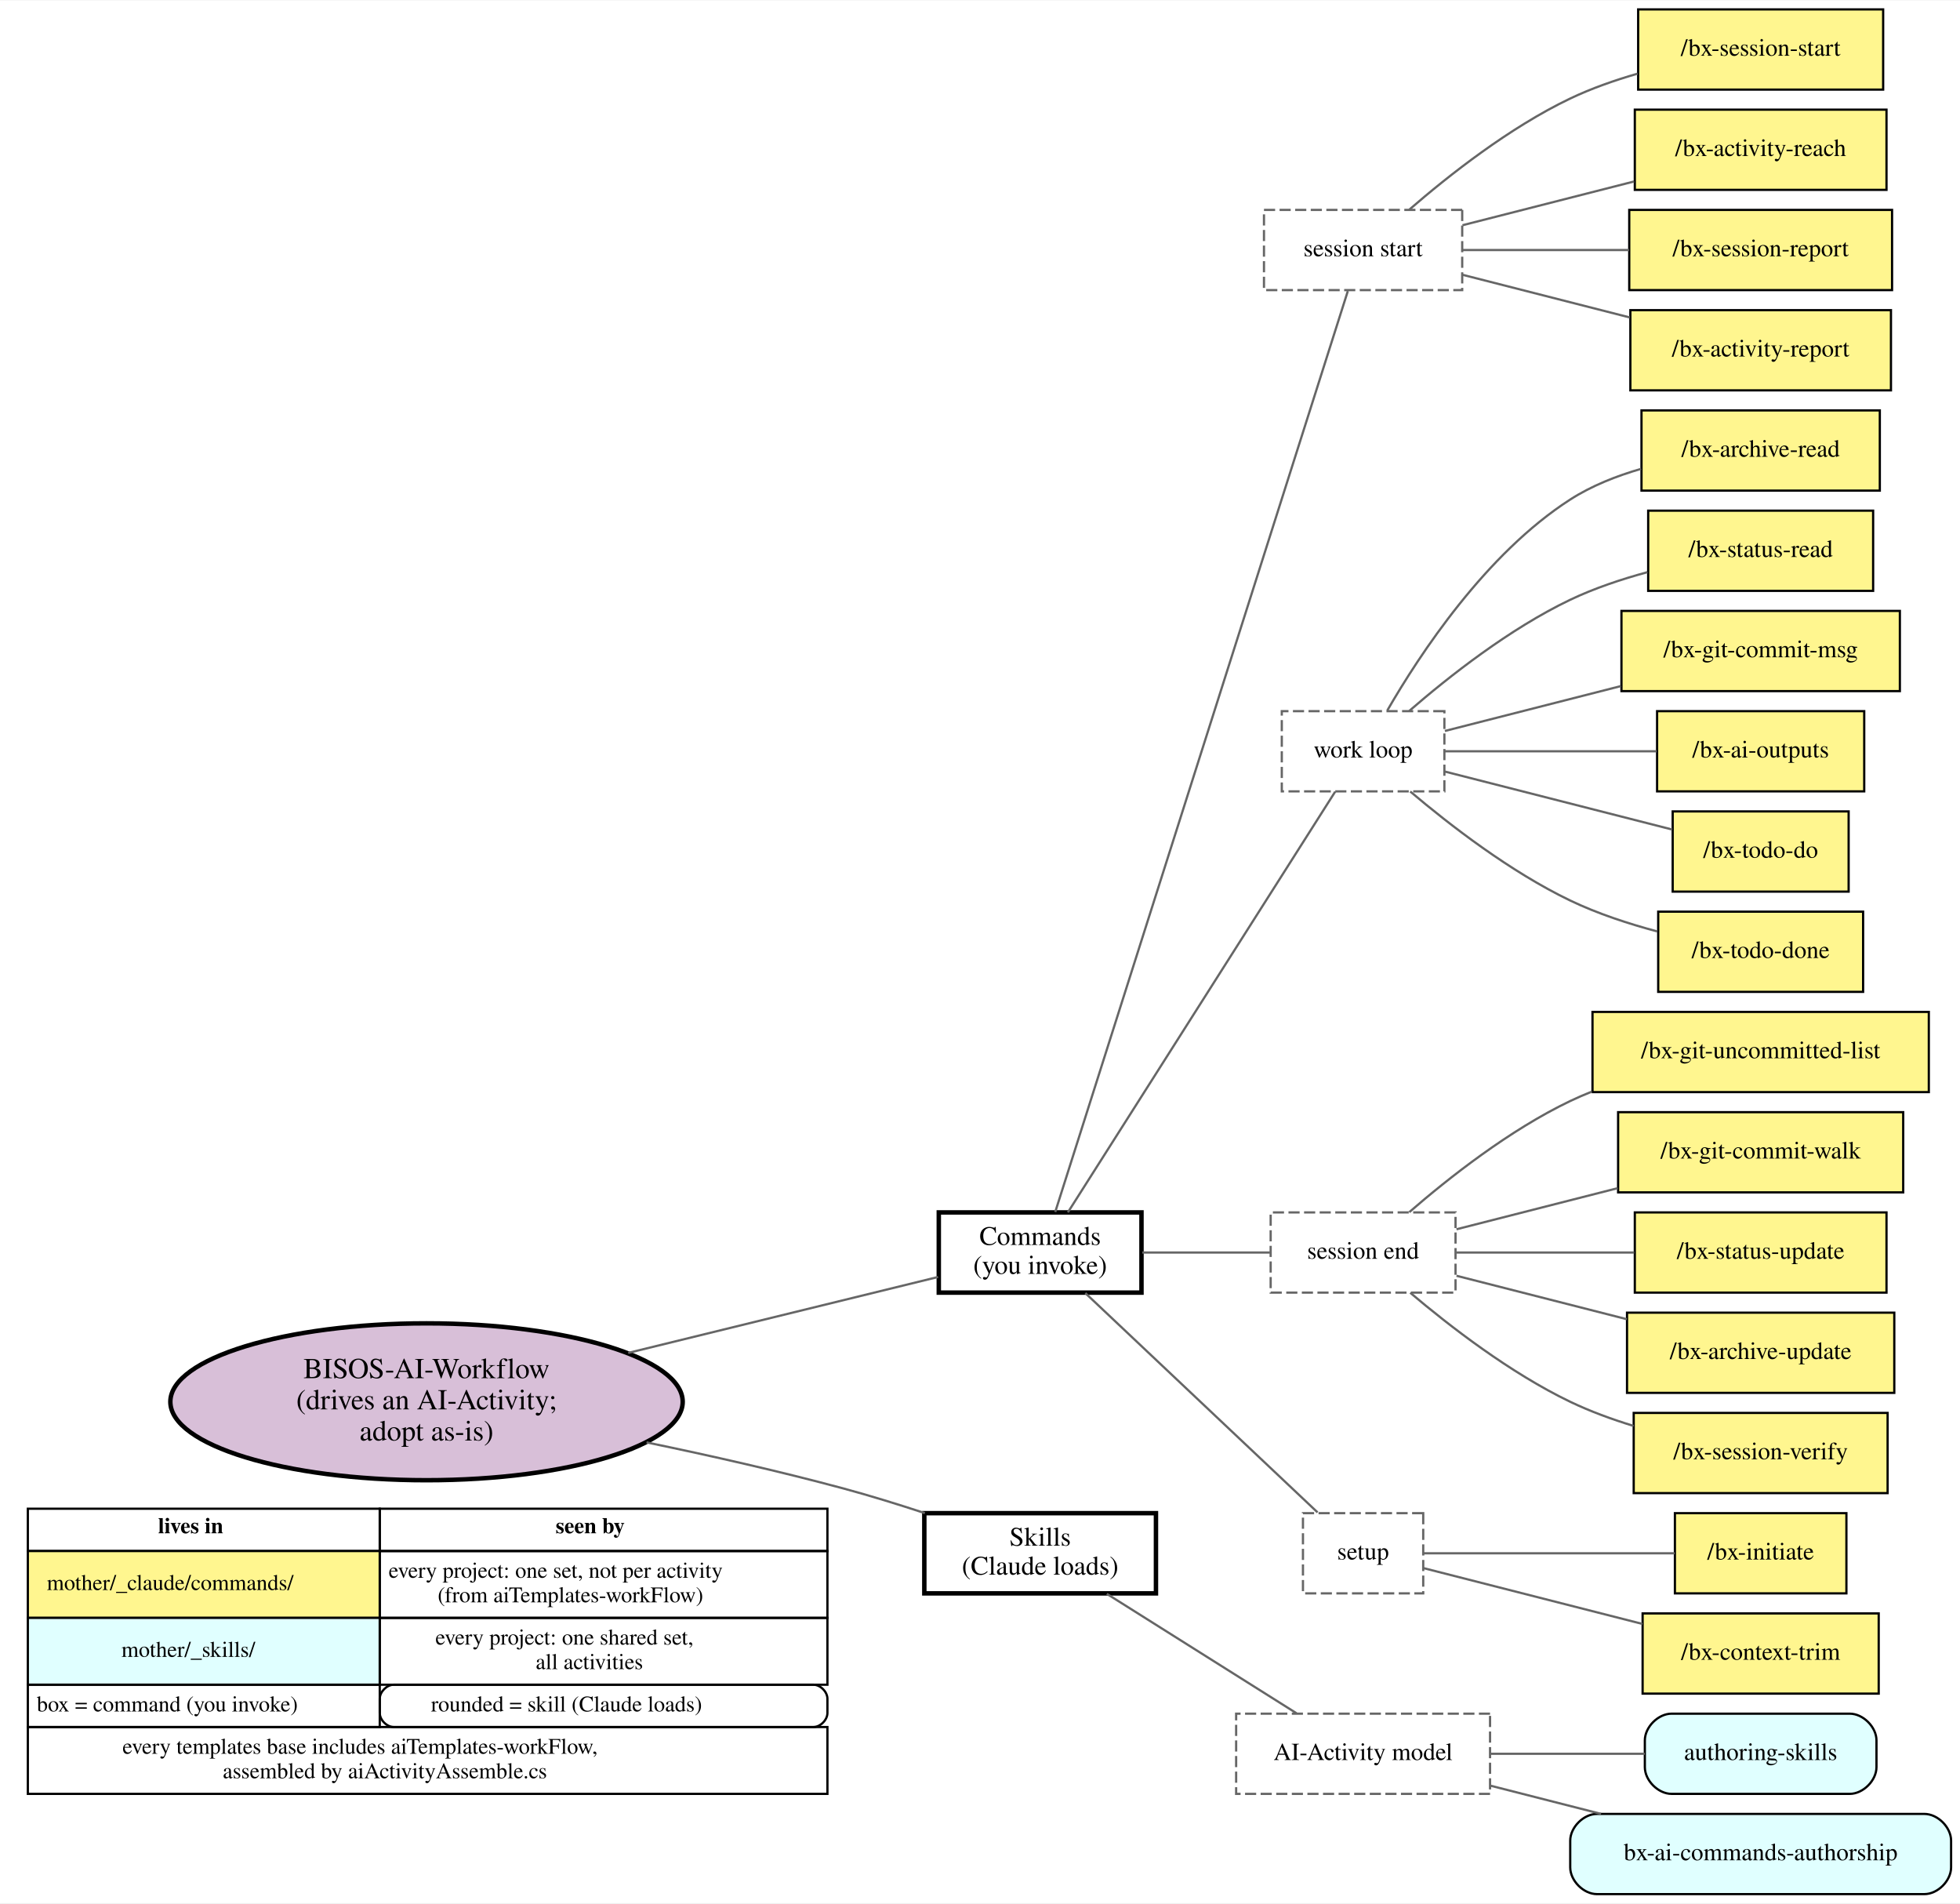
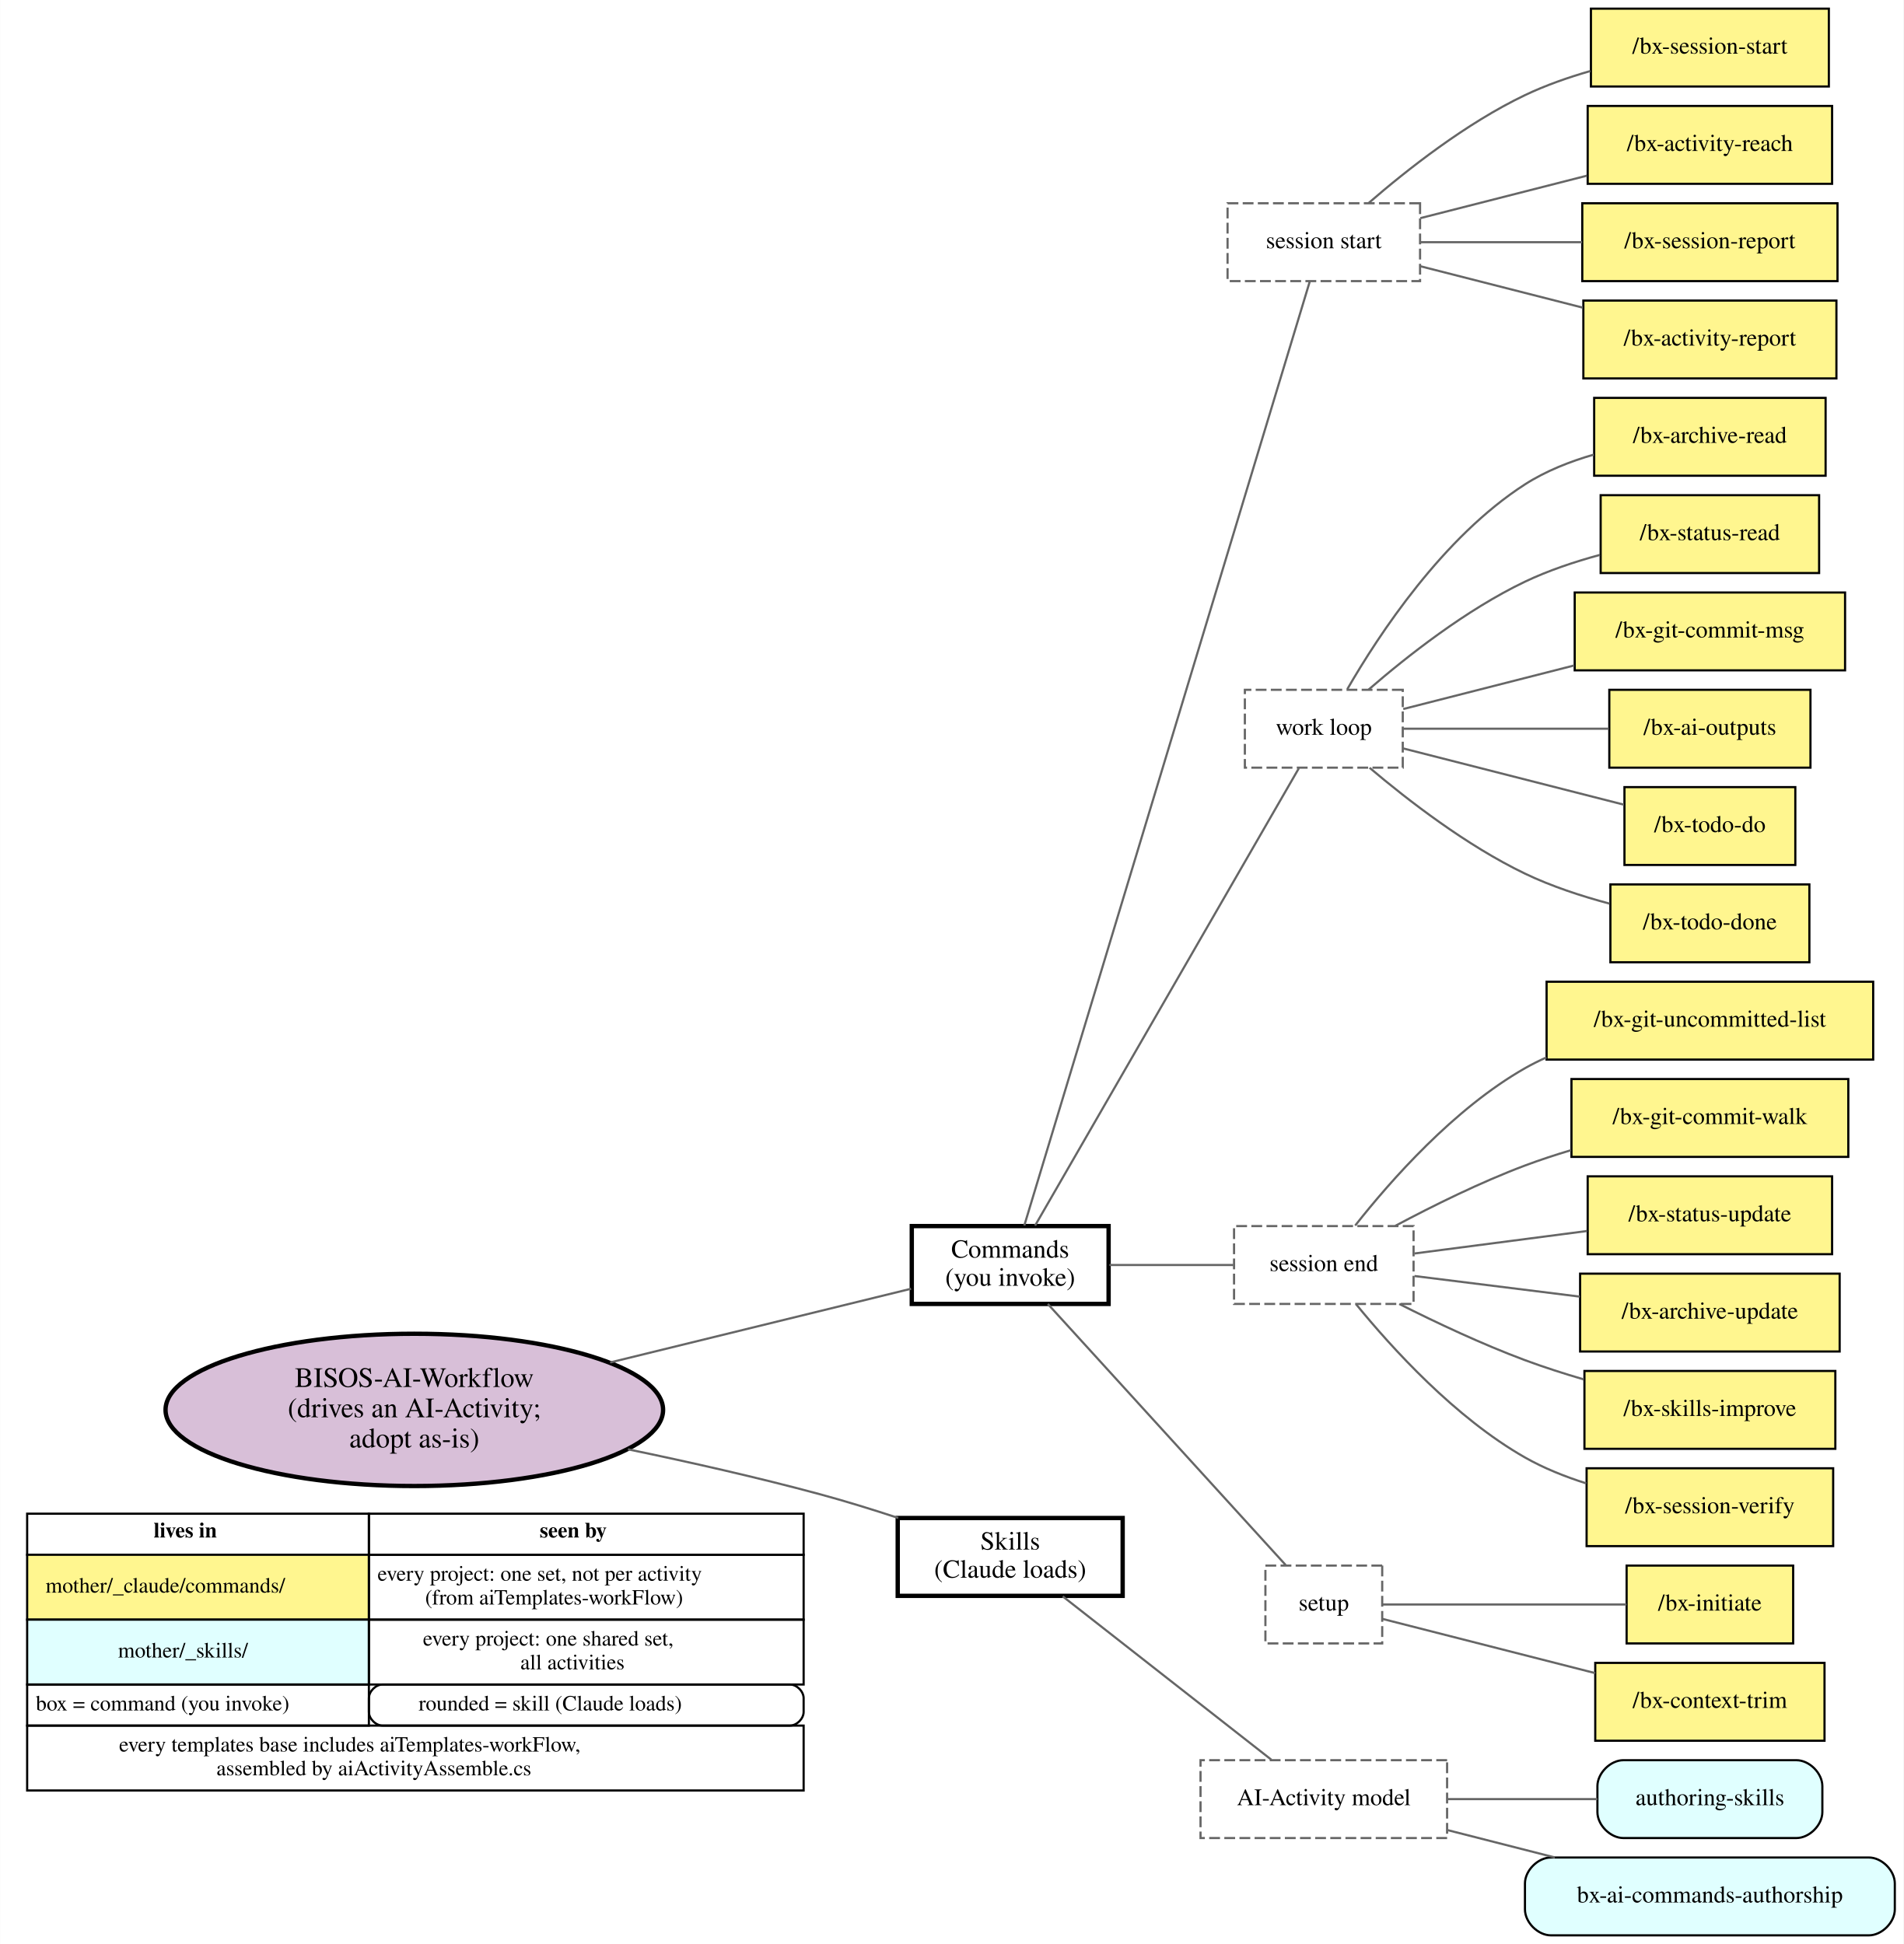
- <svg xmlns="http://www.w3.org/2000/svg" width="792pt" height="769pt" viewBox="0 0 880.00 854.00">
-   <g id="graph0" class="graph" transform="scale(1 1) rotate(0) translate(4 850)">
-     <polygon fill="white" stroke="transparent" points="-4,4 -4,-850 876,-850 876,4 -4,4" />
+ <svg xmlns="http://www.w3.org/2000/svg" width="792pt" height="809pt" viewBox="0 0 880.00 899.00">
+   <g id="graph0" class="graph" transform="scale(1 1) rotate(0) translate(4 895)">
+     <polygon fill="white" stroke="transparent" points="-4,4 -4,-895 876,-895 876,4 -4,4" />
    <g id="node1" class="node">
-       <ellipse fill="thistle" stroke="black" stroke-width="2" cx="187.5" cy="-221" rx="115.02" ry="35.21" />
-       <text text-anchor="middle" x="187.5" y="-231.6" font-family="Times,serif" font-size="13.00">BISOS-AI-Workflow</text>
-       <text text-anchor="middle" x="187.5" y="-217.6" font-family="Times,serif" font-size="13.00">(drives an AI-Activity;</text>
-       <text text-anchor="middle" x="187.5" y="-203.6" font-family="Times,serif" font-size="13.00">adopt as-is)</text>
+       <ellipse fill="thistle" stroke="black" stroke-width="2" cx="187.5" cy="-243" rx="115.02" ry="35.21" />
+       <text text-anchor="middle" x="187.5" y="-253.6" font-family="Times,serif" font-size="13.00">BISOS-AI-Workflow</text>
+       <text text-anchor="middle" x="187.5" y="-239.6" font-family="Times,serif" font-size="13.00">(drives an AI-Activity;</text>
+       <text text-anchor="middle" x="187.5" y="-225.6" font-family="Times,serif" font-size="13.00">adopt as-is)</text>
    </g>
    <g id="node2" class="node">
-       <polygon fill="none" stroke="black" stroke-width="2" points="508.5,-306 417.5,-306 417.5,-270 508.5,-270 508.5,-306" />
-       <text text-anchor="middle" x="463" y="-291.4" font-family="Times,serif" font-size="12.00">Commands</text>
-       <text text-anchor="middle" x="463" y="-278.4" font-family="Times,serif" font-size="12.00">(you invoke)</text>
+       <polygon fill="none" stroke="black" stroke-width="2" points="508.5,-328 417.5,-328 417.5,-292 508.5,-292 508.5,-328" />
+       <text text-anchor="middle" x="463" y="-313.4" font-family="Times,serif" font-size="12.00">Commands</text>
+       <text text-anchor="middle" x="463" y="-300.4" font-family="Times,serif" font-size="12.00">(you invoke)</text>
    </g>
    <g id="edge1" class="edge">
-       <path fill="none" stroke="#666666" d="M278.05,-242.94C324.64,-254.35 379.54,-267.8 417.17,-277.02" />
+       <path fill="none" stroke="#666666" d="M278.05,-264.94C324.64,-276.35 379.54,-289.8 417.17,-299.02" />
    </g>
    <g id="node3" class="node">
-       <polygon fill="none" stroke="black" stroke-width="2" points="515,-171 411,-171 411,-135 515,-135 515,-171" />
-       <text text-anchor="middle" x="463" y="-156.4" font-family="Times,serif" font-size="12.00">Skills</text>
-       <text text-anchor="middle" x="463" y="-143.4" font-family="Times,serif" font-size="12.00">(Claude loads)</text>
+       <polygon fill="none" stroke="black" stroke-width="2" points="515,-193 411,-193 411,-157 515,-157 515,-193" />
+       <text text-anchor="middle" x="463" y="-178.4" font-family="Times,serif" font-size="12.00">Skills</text>
+       <text text-anchor="middle" x="463" y="-165.4" font-family="Times,serif" font-size="12.00">(Claude loads)</text>
    </g>
    <g id="edge2" class="edge">
-       <path fill="none" stroke="#666666" d="M286.28,-202.77C315.03,-196.81 346.42,-189.72 375,-182 386.83,-178.8 399.42,-174.9 411.24,-171.02" />
-     </g>
-     <g id="node28" class="node">
-       <polygon fill="none" stroke="black" points="8.5,-154 8.5,-173 166.5,-173 166.5,-154 8.5,-154" />
-       <text text-anchor="start" x="67" y="-162" font-family="Times,serif" font-weight="bold" font-size="10.00">lives in</text>
-       <polygon fill="none" stroke="black" points="166.5,-154 166.5,-173 367.5,-173 367.5,-154 166.5,-154" />
-       <text text-anchor="start" x="245.5" y="-162" font-family="Times,serif" font-weight="bold" font-size="10.00">seen by</text>
-       <polygon fill="#fff68f" stroke="transparent" points="8.5,-124 8.5,-154 166.5,-154 166.5,-124 8.5,-124" />
-       <polygon fill="none" stroke="black" points="8.5,-124 8.5,-154 166.5,-154 166.5,-124 8.5,-124" />
-       <text text-anchor="start" x="17" y="-136.5" font-family="Times,serif" font-size="10.00">mother/_claude/commands/</text>
-       <polygon fill="none" stroke="black" points="166.5,-124 166.5,-154 367.5,-154 367.5,-124 166.5,-124" />
-       <text text-anchor="start" x="170.5" y="-142" font-family="Times,serif" font-size="10.00">every project: one set, not per activity</text>
-       <text text-anchor="start" x="192.5" y="-131" font-family="Times,serif" font-size="10.00">(from aiTemplates-workFlow)</text>
-       <polygon fill="lightcyan" stroke="transparent" points="8.5,-94 8.5,-124 166.5,-124 166.5,-94 8.5,-94" />
-       <polygon fill="none" stroke="black" points="8.5,-94 8.5,-124 166.5,-124 166.5,-94 8.5,-94" />
-       <text text-anchor="start" x="50.5" y="-106.5" font-family="Times,serif" font-size="10.00">mother/_skills/</text>
-       <polygon fill="none" stroke="black" points="166.5,-94 166.5,-124 367.5,-124 367.5,-94 166.5,-94" />
-       <text text-anchor="start" x="191.5" y="-112" font-family="Times,serif" font-size="10.00">every project: one shared set,</text>
-       <text text-anchor="start" x="236.5" y="-101" font-family="Times,serif" font-size="10.00">all activities</text>
-       <polygon fill="none" stroke="black" points="8.5,-75 8.5,-94 166.5,-94 166.5,-75 8.5,-75" />
-       <text text-anchor="start" x="12.5" y="-82" font-family="Times,serif" font-size="10.00">box = command (you invoke)</text>
-       <path fill="none" stroke="black" d="M172.83,-75C172.83,-75 361.17,-75 361.17,-75 364.33,-75 367.5,-78.17 367.5,-81.33 367.5,-81.33 367.5,-87.67 367.5,-87.67 367.5,-90.83 364.33,-94 361.17,-94 361.17,-94 172.83,-94 172.83,-94 169.67,-94 166.5,-90.83 166.5,-87.67 166.5,-87.67 166.5,-81.33 166.5,-81.33 166.5,-78.17 169.67,-75 172.83,-75" />
-       <text text-anchor="start" x="189.5" y="-82" font-family="Times,serif" font-size="10.00">rounded = skill (Claude loads)</text>
-       <polygon fill="none" stroke="black" points="8.5,-45 8.5,-75 367.5,-75 367.5,-45 8.5,-45" />
-       <text text-anchor="start" x="51" y="-63" font-family="Times,serif" font-size="10.00">every templates base includes aiTemplates-workFlow,</text>
-       <text text-anchor="start" x="96" y="-52" font-family="Times,serif" font-size="10.00">assembled by aiActivityAssemble.cs</text>
+       <path fill="none" stroke="#666666" d="M286.28,-224.77C315.03,-218.81 346.42,-211.72 375,-204 386.83,-200.8 399.42,-196.9 411.24,-193.02" />
+     </g>
+     <g id="node29" class="node">
+       <polygon fill="none" stroke="black" points="8.5,-176 8.5,-195 166.5,-195 166.5,-176 8.5,-176" />
+       <text text-anchor="start" x="67" y="-184" font-family="Times,serif" font-weight="bold" font-size="10.00">lives in</text>
+       <polygon fill="none" stroke="black" points="166.5,-176 166.5,-195 367.5,-195 367.5,-176 166.5,-176" />
+       <text text-anchor="start" x="245.5" y="-184" font-family="Times,serif" font-weight="bold" font-size="10.00">seen by</text>
+       <polygon fill="#fff68f" stroke="transparent" points="8.5,-146 8.5,-176 166.5,-176 166.5,-146 8.5,-146" />
+       <polygon fill="none" stroke="black" points="8.5,-146 8.5,-176 166.5,-176 166.5,-146 8.5,-146" />
+       <text text-anchor="start" x="17" y="-158.5" font-family="Times,serif" font-size="10.00">mother/_claude/commands/</text>
+       <polygon fill="none" stroke="black" points="166.5,-146 166.5,-176 367.5,-176 367.5,-146 166.5,-146" />
+       <text text-anchor="start" x="170.5" y="-164" font-family="Times,serif" font-size="10.00">every project: one set, not per activity</text>
+       <text text-anchor="start" x="192.5" y="-153" font-family="Times,serif" font-size="10.00">(from aiTemplates-workFlow)</text>
+       <polygon fill="lightcyan" stroke="transparent" points="8.5,-116 8.5,-146 166.5,-146 166.5,-116 8.5,-116" />
+       <polygon fill="none" stroke="black" points="8.5,-116 8.5,-146 166.5,-146 166.5,-116 8.5,-116" />
+       <text text-anchor="start" x="50.5" y="-128.5" font-family="Times,serif" font-size="10.00">mother/_skills/</text>
+       <polygon fill="none" stroke="black" points="166.5,-116 166.5,-146 367.5,-146 367.5,-116 166.5,-116" />
+       <text text-anchor="start" x="191.5" y="-134" font-family="Times,serif" font-size="10.00">every project: one shared set,</text>
+       <text text-anchor="start" x="236.5" y="-123" font-family="Times,serif" font-size="10.00">all activities</text>
+       <polygon fill="none" stroke="black" points="8.5,-97 8.5,-116 166.5,-116 166.5,-97 8.5,-97" />
+       <text text-anchor="start" x="12.5" y="-104" font-family="Times,serif" font-size="10.00">box = command (you invoke)</text>
+       <path fill="none" stroke="black" d="M172.83,-97C172.83,-97 361.17,-97 361.17,-97 364.33,-97 367.5,-100.17 367.5,-103.33 367.5,-103.33 367.5,-109.67 367.5,-109.67 367.5,-112.83 364.33,-116 361.17,-116 361.17,-116 172.83,-116 172.83,-116 169.67,-116 166.5,-112.83 166.5,-109.67 166.5,-109.67 166.5,-103.33 166.5,-103.33 166.5,-100.17 169.67,-97 172.83,-97" />
+       <text text-anchor="start" x="189.5" y="-104" font-family="Times,serif" font-size="10.00">rounded = skill (Claude loads)</text>
+       <polygon fill="none" stroke="black" points="8.5,-67 8.5,-97 367.5,-97 367.5,-67 8.5,-67" />
+       <text text-anchor="start" x="51" y="-85" font-family="Times,serif" font-size="10.00">every templates base includes aiTemplates-workFlow,</text>
+       <text text-anchor="start" x="96" y="-74" font-family="Times,serif" font-size="10.00">assembled by aiActivityAssemble.cs</text>
    </g>
    <g id="node4" class="node">
-       <polygon fill="none" stroke="#666666" stroke-dasharray="5,2" points="652.5,-756 563.5,-756 563.5,-720 652.5,-720 652.5,-756" />
-       <text text-anchor="middle" x="608" y="-735.2" font-family="Times,serif" font-size="11.00">session start</text>
+       <polygon fill="none" stroke="#666666" stroke-dasharray="5,2" points="652.5,-801 563.5,-801 563.5,-765 652.5,-765 652.5,-801" />
+       <text text-anchor="middle" x="608" y="-780.2" font-family="Times,serif" font-size="11.00">session start</text>
    </g>
    <g id="edge3" class="edge">
-       <path fill="none" stroke="#666666" d="M469.78,-306.2C492.83,-378.71 577.97,-646.66 601.15,-719.58" />
+       <path fill="none" stroke="#666666" d="M469.52,-328.25C492.28,-403.55 578.76,-689.61 601.5,-764.8" />
    </g>
    <g id="node9" class="node">
-       <polygon fill="none" stroke="#666666" stroke-dasharray="5,2" points="644.5,-531 571.5,-531 571.5,-495 644.5,-495 644.5,-531" />
-       <text text-anchor="middle" x="608" y="-510.2" font-family="Times,serif" font-size="11.00">work loop</text>
+       <polygon fill="none" stroke="#666666" stroke-dasharray="5,2" points="644.5,-576 571.5,-576 571.5,-540 644.5,-540 644.5,-576" />
+       <text text-anchor="middle" x="608" y="-555.2" font-family="Times,serif" font-size="11.00">work loop</text>
    </g>
    <g id="edge8" class="edge">
-       <path fill="none" stroke="#666666" d="M475.46,-306.03C502.24,-348.16 568.66,-452.67 595.48,-494.88" />
+       <path fill="none" stroke="#666666" d="M474.52,-328.24C500.96,-374.1 570.01,-493.85 596.47,-539.74" />
    </g>
    <g id="node16" class="node">
-       <polygon fill="none" stroke="#666666" stroke-dasharray="5,2" points="649.5,-306 566.5,-306 566.5,-270 649.5,-270 649.5,-306" />
-       <text text-anchor="middle" x="608" y="-285.2" font-family="Times,serif" font-size="11.00">session end</text>
+       <polygon fill="none" stroke="#666666" stroke-dasharray="5,2" points="649.5,-328 566.5,-328 566.5,-292 649.5,-292 649.5,-328" />
+       <text text-anchor="middle" x="608" y="-307.2" font-family="Times,serif" font-size="11.00">session end</text>
    </g>
    <g id="edge15" class="edge">
-       <path fill="none" stroke="#666666" d="M508.85,-288C527.2,-288 548.28,-288 566.19,-288" />
-     </g>
-     <g id="node22" class="node">
+       <path fill="none" stroke="#666666" d="M508.85,-310C527.2,-310 548.28,-310 566.19,-310" />
+     </g>
+     <g id="node23" class="node">
      <polygon fill="none" stroke="#666666" stroke-dasharray="5,2" points="635,-171 581,-171 581,-135 635,-135 635,-171" />
      <text text-anchor="middle" x="608" y="-150.2" font-family="Times,serif" font-size="11.00">setup</text>
    </g>
-     <g id="edge21" class="edge">
-       <path fill="none" stroke="#666666" d="M483.29,-269.79C510.58,-244.03 560.19,-197.19 587.56,-171.35" />
-     </g>
-     <g id="node25" class="node">
+     <g id="edge22" class="edge">
+       <path fill="none" stroke="#666666" d="M480.4,-291.99C507.84,-261.87 562.74,-201.59 590.35,-171.28" />
+     </g>
+     <g id="node26" class="node">
      <polygon fill="none" stroke="#666666" stroke-dasharray="5,2" points="665,-81 551,-81 551,-45 665,-45 665,-81" />
      <text text-anchor="middle" x="608" y="-60.2" font-family="Times,serif" font-size="11.00">AI-Activity model</text>
    </g>
-     <g id="edge24" class="edge">
-       <path fill="none" stroke="#666666" d="M492.94,-134.79C517.75,-119.17 553.31,-96.79 578.1,-81.19" />
+     <g id="edge25" class="edge">
+       <path fill="none" stroke="#666666" d="M487.29,-156.76C513.89,-135.93 557.13,-102.06 583.72,-81.24" />
    </g>
    <g id="node5" class="node">
-       <polygon fill="#fff68f" stroke="black" points="841.5,-846 731.5,-846 731.5,-810 841.5,-810 841.5,-846" />
-       <text text-anchor="middle" x="786.5" y="-825.2" font-family="Times,serif" font-size="11.00">/bx-session-start</text>
+       <polygon fill="#fff68f" stroke="black" points="841.5,-891 731.5,-891 731.5,-855 841.5,-855 841.5,-891" />
+       <text text-anchor="middle" x="786.5" y="-870.2" font-family="Times,serif" font-size="11.00">/bx-session-start</text>
    </g>
    <g id="edge4" class="edge">
-       <path fill="none" stroke="#666666" d="M628.73,-756.11C646.43,-771.46 673.76,-792.99 701,-806 710.44,-810.51 720.93,-814.18 731.22,-817.15" />
+       <path fill="none" stroke="#666666" d="M628.73,-801.11C646.43,-816.46 673.76,-837.99 701,-851 710.44,-855.51 720.93,-859.18 731.22,-862.15" />
    </g>
    <g id="node6" class="node">
-       <polygon fill="#fff68f" stroke="black" points="843,-801 730,-801 730,-765 843,-765 843,-801" />
-       <text text-anchor="middle" x="786.5" y="-780.2" font-family="Times,serif" font-size="11.00">/bx-activity-reach</text>
+       <polygon fill="#fff68f" stroke="black" points="843,-846 730,-846 730,-810 843,-810 843,-846" />
+       <text text-anchor="middle" x="786.5" y="-825.2" font-family="Times,serif" font-size="11.00">/bx-activity-reach</text>
    </g>
    <g id="edge5" class="edge">
-       <path fill="none" stroke="#666666" d="M652.63,-749.12C675.9,-755.06 704.8,-762.42 729.69,-768.77" />
+       <path fill="none" stroke="#666666" d="M652.63,-794.12C675.9,-800.06 704.8,-807.42 729.69,-813.77" />
    </g>
    <g id="node7" class="node">
-       <polygon fill="#fff68f" stroke="black" points="845.5,-756 727.5,-756 727.5,-720 845.5,-720 845.5,-756" />
-       <text text-anchor="middle" x="786.5" y="-735.2" font-family="Times,serif" font-size="11.00">/bx-session-report</text>
+       <polygon fill="#fff68f" stroke="black" points="845.5,-801 727.5,-801 727.5,-765 845.5,-765 845.5,-801" />
+       <text text-anchor="middle" x="786.5" y="-780.2" font-family="Times,serif" font-size="11.00">/bx-session-report</text>
    </g>
    <g id="edge6" class="edge">
-       <path fill="none" stroke="#666666" d="M652.63,-738C675.19,-738 703.03,-738 727.39,-738" />
+       <path fill="none" stroke="#666666" d="M652.63,-783C675.19,-783 703.03,-783 727.39,-783" />
    </g>
    <g id="node8" class="node">
-       <polygon fill="#fff68f" stroke="black" points="845,-711 728,-711 728,-675 845,-675 845,-711" />
-       <text text-anchor="middle" x="786.5" y="-690.2" font-family="Times,serif" font-size="11.00">/bx-activity-report</text>
+       <polygon fill="#fff68f" stroke="black" points="845,-756 728,-756 728,-720 845,-720 845,-756" />
+       <text text-anchor="middle" x="786.5" y="-735.2" font-family="Times,serif" font-size="11.00">/bx-activity-report</text>
    </g>
    <g id="edge7" class="edge">
-       <path fill="none" stroke="#666666" d="M652.63,-726.88C675.29,-721.1 703.28,-713.96 727.72,-707.73" />
+       <path fill="none" stroke="#666666" d="M652.63,-771.88C675.29,-766.1 703.28,-758.96 727.72,-752.73" />
    </g>
    <g id="node10" class="node">
-       <polygon fill="#fff68f" stroke="black" points="840,-666 733,-666 733,-630 840,-630 840,-666" />
-       <text text-anchor="middle" x="786.5" y="-645.2" font-family="Times,serif" font-size="11.00">/bx-archive-read</text>
+       <polygon fill="#fff68f" stroke="black" points="840,-711 733,-711 733,-675 840,-675 840,-711" />
+       <text text-anchor="middle" x="786.5" y="-690.2" font-family="Times,serif" font-size="11.00">/bx-archive-read</text>
    </g>
    <g id="edge9" class="edge">
-       <path fill="none" stroke="#666666" d="M618.87,-531.3C633.44,-556.54 663.12,-601.66 701,-626 710.57,-632.15 721.78,-636.58 732.85,-639.78" />
+       <path fill="none" stroke="#666666" d="M618.87,-576.3C633.44,-601.54 663.12,-646.66 701,-671 710.57,-677.15 721.78,-681.58 732.85,-684.78" />
    </g>
    <g id="node11" class="node">
-       <polygon fill="#fff68f" stroke="black" points="837,-621 736,-621 736,-585 837,-585 837,-621" />
-       <text text-anchor="middle" x="786.5" y="-600.2" font-family="Times,serif" font-size="11.00">/bx-status-read</text>
+       <polygon fill="#fff68f" stroke="black" points="837,-666 736,-666 736,-630 837,-630 837,-666" />
+       <text text-anchor="middle" x="786.5" y="-645.2" font-family="Times,serif" font-size="11.00">/bx-status-read</text>
    </g>
    <g id="edge10" class="edge">
-       <path fill="none" stroke="#666666" d="M628.73,-531.11C646.43,-546.46 673.76,-567.99 701,-581 711.81,-586.16 723.99,-590.23 735.67,-593.39" />
+       <path fill="none" stroke="#666666" d="M628.73,-576.11C646.43,-591.46 673.76,-612.99 701,-626 711.81,-631.16 723.99,-635.23 735.67,-638.39" />
    </g>
    <g id="node12" class="node">
-       <polygon fill="#fff68f" stroke="black" points="849,-576 724,-576 724,-540 849,-540 849,-576" />
-       <text text-anchor="middle" x="786.5" y="-555.2" font-family="Times,serif" font-size="11.00">/bx-git-commit-msg</text>
+       <polygon fill="#fff68f" stroke="black" points="849,-621 724,-621 724,-585 849,-585 849,-621" />
+       <text text-anchor="middle" x="786.5" y="-600.2" font-family="Times,serif" font-size="11.00">/bx-git-commit-msg</text>
    </g>
    <g id="edge11" class="edge">
-       <path fill="none" stroke="#666666" d="M644.72,-522.11C667.38,-527.88 697.31,-535.52 723.75,-542.26" />
+       <path fill="none" stroke="#666666" d="M644.72,-567.11C667.38,-572.88 697.31,-580.52 723.75,-587.26" />
    </g>
    <g id="node13" class="node">
-       <polygon fill="#fff68f" stroke="black" points="833,-531 740,-531 740,-495 833,-495 833,-531" />
-       <text text-anchor="middle" x="786.5" y="-510.2" font-family="Times,serif" font-size="11.00">/bx-ai-outputs</text>
+       <polygon fill="#fff68f" stroke="black" points="833,-576 740,-576 740,-540 833,-540 833,-576" />
+       <text text-anchor="middle" x="786.5" y="-555.2" font-family="Times,serif" font-size="11.00">/bx-ai-outputs</text>
    </g>
    <g id="edge12" class="edge">
-       <path fill="none" stroke="#666666" d="M644.72,-513C672.12,-513 710.14,-513 739.76,-513" />
+       <path fill="none" stroke="#666666" d="M644.72,-558C672.12,-558 710.14,-558 739.76,-558" />
    </g>
    <g id="node14" class="node">
-       <polygon fill="#fff68f" stroke="black" points="826,-486 747,-486 747,-450 826,-450 826,-486" />
-       <text text-anchor="middle" x="786.5" y="-465.2" font-family="Times,serif" font-size="11.00">/bx-todo-do</text>
+       <polygon fill="#fff68f" stroke="black" points="826,-531 747,-531 747,-495 826,-495 826,-531" />
+       <text text-anchor="middle" x="786.5" y="-510.2" font-family="Times,serif" font-size="11.00">/bx-todo-do</text>
    </g>
    <g id="edge13" class="edge">
-       <path fill="none" stroke="#666666" d="M644.72,-503.89C674.33,-496.34 716.36,-485.63 746.77,-477.87" />
+       <path fill="none" stroke="#666666" d="M644.72,-548.89C674.33,-541.34 716.36,-530.63 746.77,-522.87" />
    </g>
    <g id="node15" class="node">
-       <polygon fill="#fff68f" stroke="black" points="832.5,-441 740.5,-441 740.5,-405 832.5,-405 832.5,-441" />
-       <text text-anchor="middle" x="786.5" y="-420.2" font-family="Times,serif" font-size="11.00">/bx-todo-done</text>
+       <polygon fill="#fff68f" stroke="black" points="832.5,-486 740.5,-486 740.5,-450 832.5,-450 832.5,-486" />
+       <text text-anchor="middle" x="786.5" y="-465.2" font-family="Times,serif" font-size="11.00">/bx-todo-done</text>
    </g>
    <g id="edge14" class="edge">
-       <path fill="none" stroke="#666666" d="M629.16,-494.95C646.93,-479.9 674.1,-458.91 701,-446 713.2,-440.14 727.13,-435.58 740.11,-432.12" />
+       <path fill="none" stroke="#666666" d="M629.16,-539.95C646.93,-524.9 674.1,-503.91 701,-491 713.2,-485.14 727.13,-480.58 740.11,-477.12" />
    </g>
    <g id="node17" class="node">
-       <polygon fill="#fff68f" stroke="black" points="862,-396 711,-396 711,-360 862,-360 862,-396" />
-       <text text-anchor="middle" x="786.5" y="-375.2" font-family="Times,serif" font-size="11.00">/bx-git-uncommitted-list</text>
+       <polygon fill="#fff68f" stroke="black" points="862,-441 711,-441 711,-405 862,-405 862,-441" />
+       <text text-anchor="middle" x="786.5" y="-420.2" font-family="Times,serif" font-size="11.00">/bx-git-uncommitted-list</text>
    </g>
    <g id="edge16" class="edge">
-       <path fill="none" stroke="#666666" d="M628.73,-306.11C646.43,-321.46 673.76,-342.99 701,-356 704.15,-357.5 707.41,-358.91 710.74,-360.24" />
+       <path fill="none" stroke="#666666" d="M622.51,-328.25C638.83,-348.98 668.2,-382.33 701,-401 704.16,-402.8 707.47,-404.45 710.88,-405.98" />
    </g>
    <g id="node18" class="node">
-       <polygon fill="#fff68f" stroke="black" points="850.5,-351 722.5,-351 722.5,-315 850.5,-315 850.5,-351" />
-       <text text-anchor="middle" x="786.5" y="-330.2" font-family="Times,serif" font-size="11.00">/bx-git-commit-walk</text>
+       <polygon fill="#fff68f" stroke="black" points="850.5,-396 722.5,-396 722.5,-360 850.5,-360 850.5,-396" />
+       <text text-anchor="middle" x="786.5" y="-375.2" font-family="Times,serif" font-size="11.00">/bx-git-commit-walk</text>
    </g>
    <g id="edge17" class="edge">
-       <path fill="none" stroke="#666666" d="M649.94,-298.44C671.42,-303.92 698.22,-310.75 722.31,-316.89" />
+       <path fill="none" stroke="#666666" d="M641.04,-328.1C658.4,-337.36 680.44,-348.28 701,-356 707.81,-358.56 715.04,-360.93 722.29,-363.1" />
    </g>
    <g id="node19" class="node">
-       <polygon fill="#fff68f" stroke="black" points="843,-306 730,-306 730,-270 843,-270 843,-306" />
-       <text text-anchor="middle" x="786.5" y="-285.2" font-family="Times,serif" font-size="11.00">/bx-status-update</text>
+       <polygon fill="#fff68f" stroke="black" points="843,-351 730,-351 730,-315 843,-315 843,-351" />
+       <text text-anchor="middle" x="786.5" y="-330.2" font-family="Times,serif" font-size="11.00">/bx-status-update</text>
    </g>
    <g id="edge18" class="edge">
-       <path fill="none" stroke="#666666" d="M649.94,-288C673.66,-288 703.87,-288 729.75,-288" />
+       <path fill="none" stroke="#666666" d="M649.94,-315.33C673.66,-318.43 703.87,-322.36 729.75,-325.73" />
    </g>
    <g id="node20" class="node">
-       <polygon fill="#fff68f" stroke="black" points="846.5,-261 726.5,-261 726.5,-225 846.5,-225 846.5,-261" />
-       <text text-anchor="middle" x="786.5" y="-240.2" font-family="Times,serif" font-size="11.00">/bx-archive-update</text>
+       <polygon fill="#fff68f" stroke="black" points="846.5,-306 726.5,-306 726.5,-270 846.5,-270 846.5,-306" />
+       <text text-anchor="middle" x="786.5" y="-285.2" font-family="Times,serif" font-size="11.00">/bx-archive-update</text>
    </g>
    <g id="edge19" class="edge">
-       <path fill="none" stroke="#666666" d="M649.94,-277.56C672.65,-271.77 701.29,-264.47 726.39,-258.07" />
+       <path fill="none" stroke="#666666" d="M649.94,-304.9C672.65,-302.07 701.29,-298.5 726.39,-295.37" />
    </g>
    <g id="node21" class="node">
+       <polygon fill="#fff68f" stroke="black" points="844.5,-261 728.5,-261 728.5,-225 844.5,-225 844.5,-261" />
+       <text text-anchor="middle" x="786.5" y="-240.2" font-family="Times,serif" font-size="11.00">/bx-skills-improve</text>
+     </g>
+     <g id="edge20" class="edge">
+       <path fill="none" stroke="#666666" d="M642.88,-291.99C659.98,-283.37 681.25,-273.34 701,-266 709.69,-262.77 719.04,-259.77 728.24,-257.08" />
+     </g>
+     <g id="node22" class="node">
      <polygon fill="#fff68f" stroke="black" points="843.5,-216 729.5,-216 729.5,-180 843.5,-180 843.5,-216" />
      <text text-anchor="middle" x="786.5" y="-195.2" font-family="Times,serif" font-size="11.00">/bx-session-verify</text>
    </g>
-     <g id="edge20" class="edge">
-       <path fill="none" stroke="#666666" d="M629.16,-269.95C646.93,-254.9 674.1,-233.91 701,-221 709.91,-216.72 719.74,-213.13 729.45,-210.16" />
-     </g>
-     <g id="node23" class="node">
+     <g id="edge21" class="edge">
+       <path fill="none" stroke="#666666" d="M622.93,-291.86C639.42,-271.64 668.74,-239.35 701,-221 709.72,-216.04 719.56,-212.11 729.37,-209" />
+     </g>
+     <g id="node24" class="node">
      <polygon fill="#fff68f" stroke="black" points="825,-171 748,-171 748,-135 825,-135 825,-171" />
      <text text-anchor="middle" x="786.5" y="-150.2" font-family="Times,serif" font-size="11.00">/bx-initiate</text>
    </g>
-     <g id="edge22" class="edge">
+     <g id="edge23" class="edge">
      <path fill="none" stroke="#666666" d="M635.04,-153C664.87,-153 713.97,-153 747.93,-153" />
    </g>
-     <g id="node24" class="node">
+     <g id="node25" class="node">
      <polygon fill="#fff68f" stroke="black" points="839.5,-126 733.5,-126 733.5,-90 839.5,-90 839.5,-126" />
      <text text-anchor="middle" x="786.5" y="-105.2" font-family="Times,serif" font-size="11.00">/bx-context-trim</text>
    </g>
-     <g id="edge23" class="edge">
+     <g id="edge24" class="edge">
      <path fill="none" stroke="#666666" d="M635.04,-146.36C660.84,-139.78 701.06,-129.53 733.43,-121.28" />
    </g>
-     <g id="node26" class="node">
+     <g id="node27" class="node">
      <path fill="lightcyan" stroke="black" d="M826.5,-81C826.5,-81 746.5,-81 746.5,-81 740.5,-81 734.5,-75 734.5,-69 734.5,-69 734.5,-57 734.5,-57 734.5,-51 740.5,-45 746.5,-45 746.5,-45 826.5,-45 826.5,-45 832.5,-45 838.5,-51 838.5,-57 838.5,-57 838.5,-69 838.5,-69 838.5,-75 832.5,-81 826.5,-81" />
      <text text-anchor="middle" x="786.5" y="-60.2" font-family="Times,serif" font-size="11.00">authoring-skills</text>
    </g>
-     <g id="edge25" class="edge">
+     <g id="edge26" class="edge">
      <path fill="none" stroke="#666666" d="M665.33,-63C687.53,-63 712.83,-63 734.48,-63" />
    </g>
-     <g id="node27" class="node">
+     <g id="node28" class="node">
      <path fill="lightcyan" stroke="black" d="M860,-36C860,-36 713,-36 713,-36 707,-36 701,-30 701,-24 701,-24 701,-12 701,-12 701,-6 707,0 713,0 713,0 860,0 860,0 866,0 872,-6 872,-12 872,-12 872,-24 872,-24 872,-30 866,-36 860,-36" />
      <text text-anchor="middle" x="786.5" y="-15.2" font-family="Times,serif" font-size="11.00">bx-ai-commands-authorship</text>
    </g>
-     <g id="edge26" class="edge">
+     <g id="edge27" class="edge">
      <path fill="none" stroke="#666666" d="M665.33,-48.64C681.07,-44.63 698.37,-40.21 714.83,-36.02" />
    </g>
  </g>
</svg>
